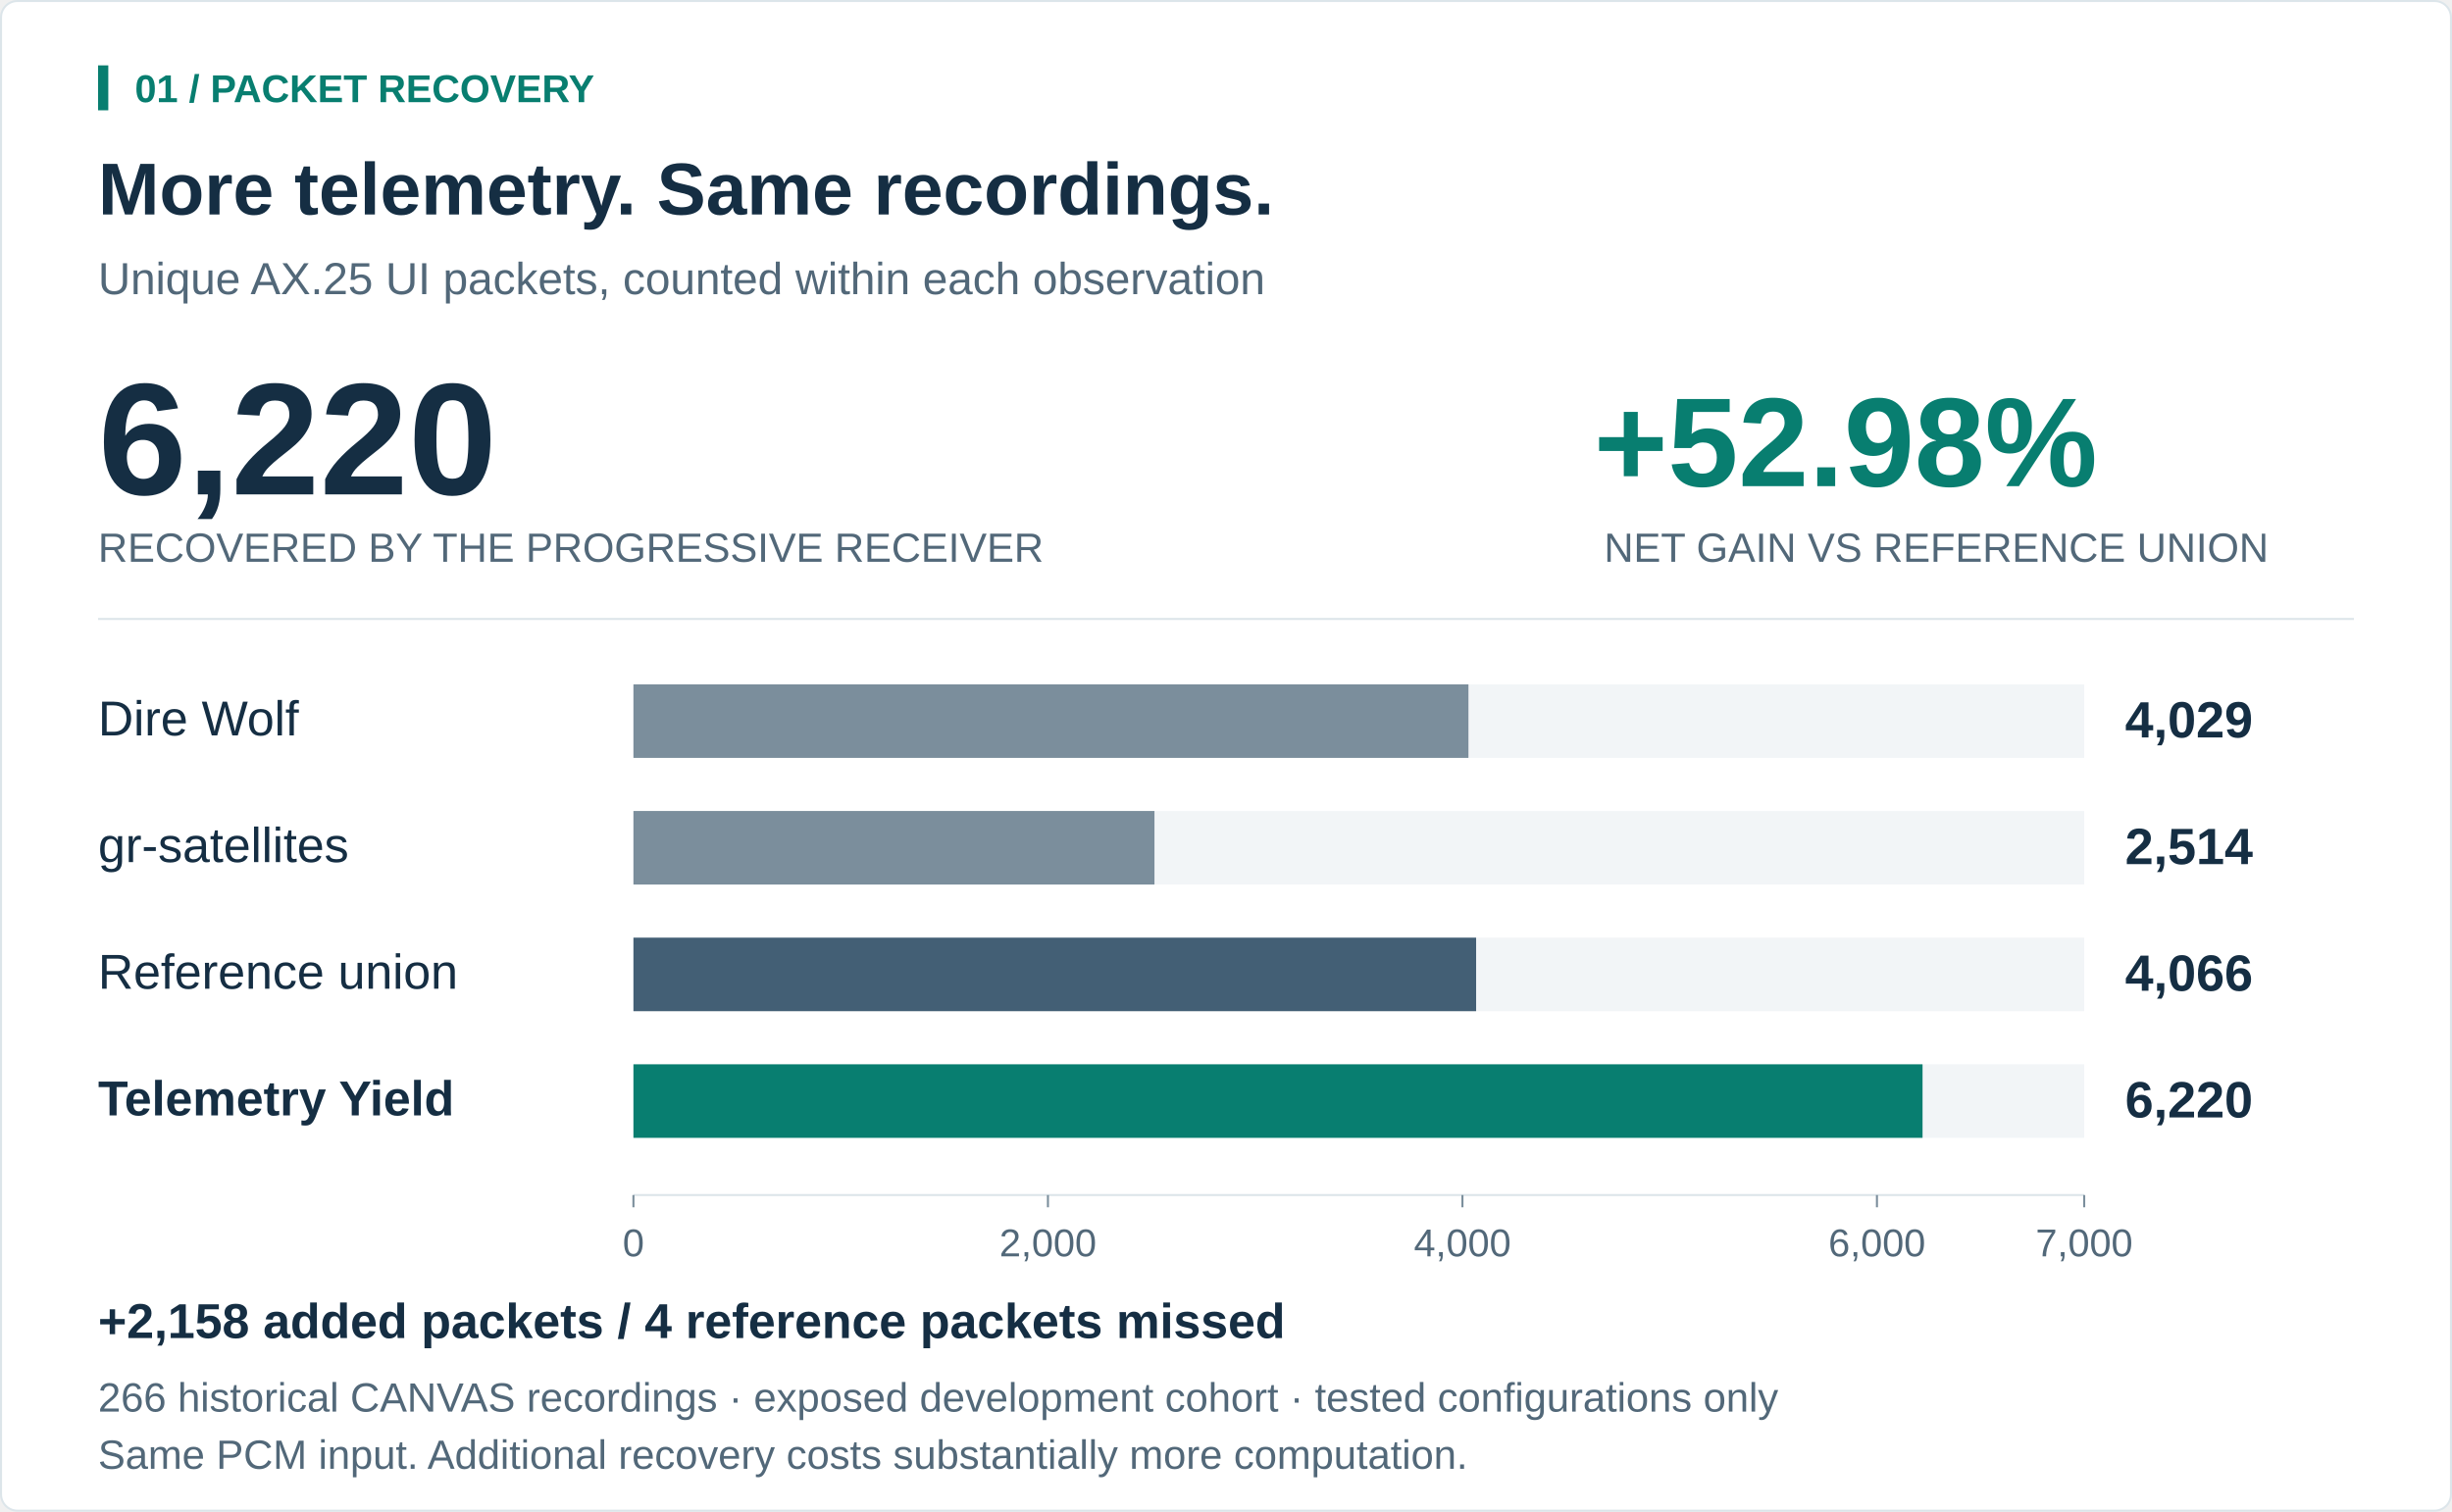
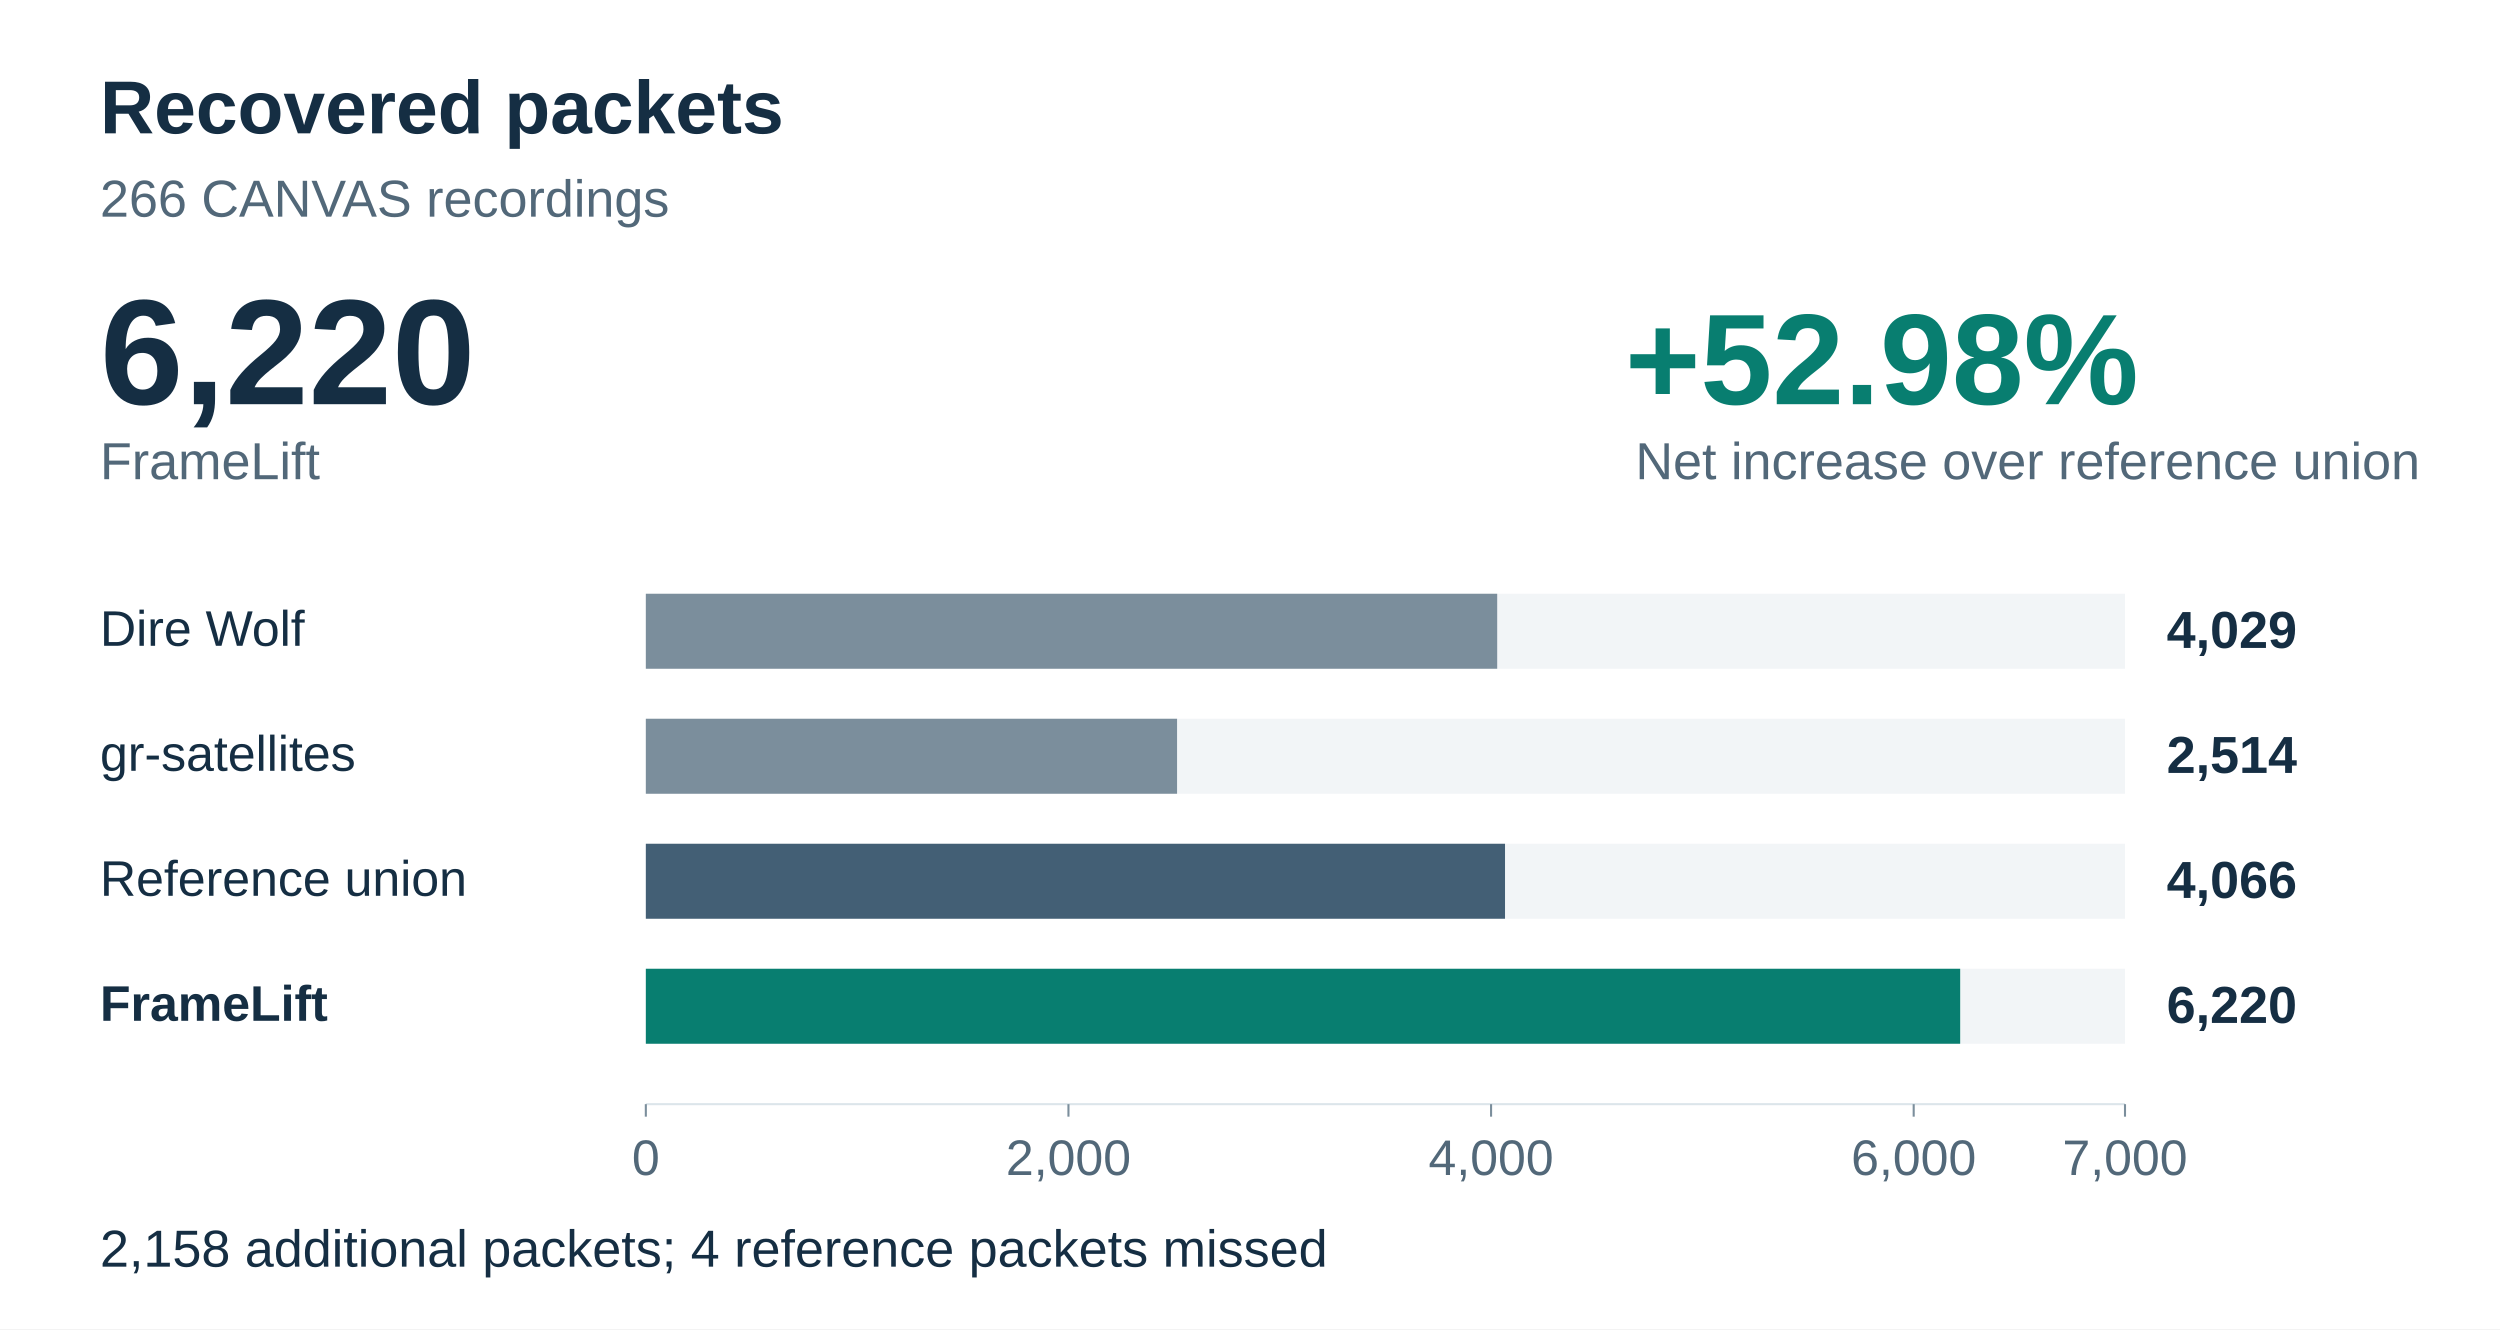
- <svg xmlns="http://www.w3.org/2000/svg" width="1200" height="740" viewBox="0 0 1200 740" role="img" aria-labelledby="title desc">
-   <rect x="0.5" y="0.5" width="1199" height="739" rx="8" fill="#ffffff" stroke="#dce5ea" />
+ <svg xmlns="http://www.w3.org/2000/svg" width="1200" height="638" viewBox="0 0 1200 638" role="img" aria-labelledby="title desc">
+   <rect width="1200" height="638" fill="#ffffff" />
  <g font-family="Arial, Helvetica, sans-serif" style="font-variant-numeric:tabular-nums">
-     <rect x="48" y="32" width="5.000" height="22" fill="#087e70" />
-     <text x="66" y="50" font-size="19" fill="#087e70" font-weight="700">01 / PACKET RECOVERY</text>
-     <text x="48" y="105" font-size="36" fill="#152e43" font-weight="700">More telemetry. Same recordings.</text>
-     <text x="48" y="144" font-size="22" fill="#526879" font-weight="400">Unique AX.25 UI packets, counted within each observation</text>
-     <text x="48" y="242" font-size="78" fill="#152e43" font-weight="700">6,220</text>
-     <text x="48" y="275" font-size="20" fill="#526879" font-weight="400">RECOVERED BY THE PROGRESSIVE RECEIVER</text>
-     <text x="780" y="238" font-size="62" fill="#087e70" font-weight="700">+52.98%</text>
-     <text x="785" y="275" font-size="20" fill="#526879" font-weight="400">NET GAIN VS REFERENCE UNION</text>
-     <line x1="48" y1="303" x2="1152" y2="303" stroke="#dce5ea" />
-     <text x="48" y="360" font-size="24" fill="#152e43" font-weight="400">Dire Wolf</text>
-     <rect x="310" y="335" width="710.000" height="36" fill="#f2f5f7" />
-     <rect data-role="value-bar" data-value="4029" data-scale-max="7000" x="310" y="335" width="408.656" height="36" fill="#7b8e9c" />
-     <text x="1040" y="361" font-size="25" fill="#152e43" font-weight="700">4,029</text>
-     <text x="48" y="422" font-size="24" fill="#152e43" font-weight="400">gr-satellites</text>
-     <rect x="310" y="397" width="710.000" height="36" fill="#f2f5f7" />
-     <rect data-role="value-bar" data-value="2514" data-scale-max="7000" x="310" y="397" width="254.991" height="36" fill="#7b8e9c" />
-     <text x="1040" y="423" font-size="25" fill="#152e43" font-weight="700">2,514</text>
-     <text x="48" y="484" font-size="24" fill="#152e43" font-weight="400">Reference union</text>
-     <rect x="310" y="459" width="710.000" height="36" fill="#f2f5f7" />
-     <rect data-role="value-bar" data-value="4066" data-scale-max="7000" x="310" y="459" width="412.409" height="36" fill="#435f75" />
-     <text x="1040" y="485" font-size="25" fill="#152e43" font-weight="700">4,066</text>
-     <text x="48" y="546" font-size="24" fill="#152e43" font-weight="700">Telemetry Yield</text>
-     <rect x="310" y="521" width="710.000" height="36" fill="#f2f5f7" />
-     <rect data-role="value-bar" data-value="6220" data-scale-max="7000" x="310" y="521" width="630.886" height="36" fill="#087e70" />
-     <text x="1040" y="547" font-size="25" fill="#152e43" font-weight="700">6,220</text>
-     <line x1="310" y1="585" x2="1020" y2="585" stroke="#dce5ea" />
-     <path d="M310 585v6" stroke="#7b8e9c" />
-     <text x="310" y="615" text-anchor="middle" font-size="19" fill="#526879">0</text>
-     <path d="M512.857 585v6" stroke="#7b8e9c" />
-     <text x="512.857" y="615" text-anchor="middle" font-size="19" fill="#526879">2,000</text>
-     <path d="M715.714 585v6" stroke="#7b8e9c" />
-     <text x="715.714" y="615" text-anchor="middle" font-size="19" fill="#526879">4,000</text>
-     <path d="M918.571 585v6" stroke="#7b8e9c" />
-     <text x="918.571" y="615" text-anchor="middle" font-size="19" fill="#526879">6,000</text>
-     <path d="M1020 585v6" stroke="#7b8e9c" />
-     <text x="1020" y="615" text-anchor="middle" font-size="19" fill="#526879">7,000</text>
-     <text x="48" y="655" font-size="24" fill="#152e43" font-weight="700">+2,158 added packets   /   4 reference packets missed</text>
-     <text x="48" y="691" font-size="20" fill="#526879" font-weight="400">266 historical CANVAS recordings · exposed development cohort · tested configurations only</text>
-     <text x="48" y="719" font-size="20" fill="#526879" font-weight="400">Same PCM input. Additional recovery costs substantially more computation.</text>
+     <text x="48" y="64" font-size="36" fill="#152e43" font-weight="700">Recovered packets</text>
+     <text x="48" y="104" font-size="25" fill="#526879" font-weight="400">266 CANVAS recordings</text>
+     <text x="48" y="194" font-size="72" fill="#152e43" font-weight="700">6,220</text>
+     <text x="48" y="230" font-size="25" fill="#526879" font-weight="400">FrameLift</text>
+     <text x="780" y="194" font-size="62" fill="#087e70" font-weight="700">+52.98%</text>
+     <text x="785" y="230" font-size="25" fill="#526879" font-weight="400">Net increase over reference union</text>
+     <text x="48" y="310" font-size="24" fill="#152e43" font-weight="400">Dire Wolf</text>
+     <rect x="310" y="285" width="710.000" height="36" fill="#f2f5f7" />
+     <rect data-role="value-bar" data-value="4029" data-scale-max="7000" x="310" y="285" width="408.656" height="36" fill="#7b8e9c" />
+     <text x="1040" y="311" font-size="25" fill="#152e43" font-weight="700">4,029</text>
+     <text x="48" y="370" font-size="24" fill="#152e43" font-weight="400">gr-satellites</text>
+     <rect x="310" y="345" width="710.000" height="36" fill="#f2f5f7" />
+     <rect data-role="value-bar" data-value="2514" data-scale-max="7000" x="310" y="345" width="254.991" height="36" fill="#7b8e9c" />
+     <text x="1040" y="371" font-size="25" fill="#152e43" font-weight="700">2,514</text>
+     <text x="48" y="430" font-size="24" fill="#152e43" font-weight="400">Reference union</text>
+     <rect x="310" y="405" width="710.000" height="36" fill="#f2f5f7" />
+     <rect data-role="value-bar" data-value="4066" data-scale-max="7000" x="310" y="405" width="412.409" height="36" fill="#435f75" />
+     <text x="1040" y="431" font-size="25" fill="#152e43" font-weight="700">4,066</text>
+     <text x="48" y="490" font-size="24" fill="#152e43" font-weight="700">FrameLift</text>
+     <rect x="310" y="465" width="710.000" height="36" fill="#f2f5f7" />
+     <rect data-role="value-bar" data-value="6220" data-scale-max="7000" x="310" y="465" width="630.886" height="36" fill="#087e70" />
+     <text x="1040" y="491" font-size="25" fill="#152e43" font-weight="700">6,220</text>
+     <line x1="310" y1="530" x2="1020" y2="530" stroke="#dce5ea" />
+     <path d="M310 530v6" stroke="#7b8e9c" />
+     <text x="310" y="564" text-anchor="middle" font-size="24" fill="#526879">0</text>
+     <path d="M512.857 530v6" stroke="#7b8e9c" />
+     <text x="512.857" y="564" text-anchor="middle" font-size="24" fill="#526879">2,000</text>
+     <path d="M715.714 530v6" stroke="#7b8e9c" />
+     <text x="715.714" y="564" text-anchor="middle" font-size="24" fill="#526879">4,000</text>
+     <path d="M918.571 530v6" stroke="#7b8e9c" />
+     <text x="918.571" y="564" text-anchor="middle" font-size="24" fill="#526879">6,000</text>
+     <path d="M1020 530v6" stroke="#7b8e9c" />
+     <text x="1020" y="564" text-anchor="middle" font-size="24" fill="#526879">7,000</text>
+     <text x="48" y="608" font-size="25" fill="#152e43" font-weight="400">2,158 additional packets; 4 reference packets missed</text>
  </g>
</svg>
